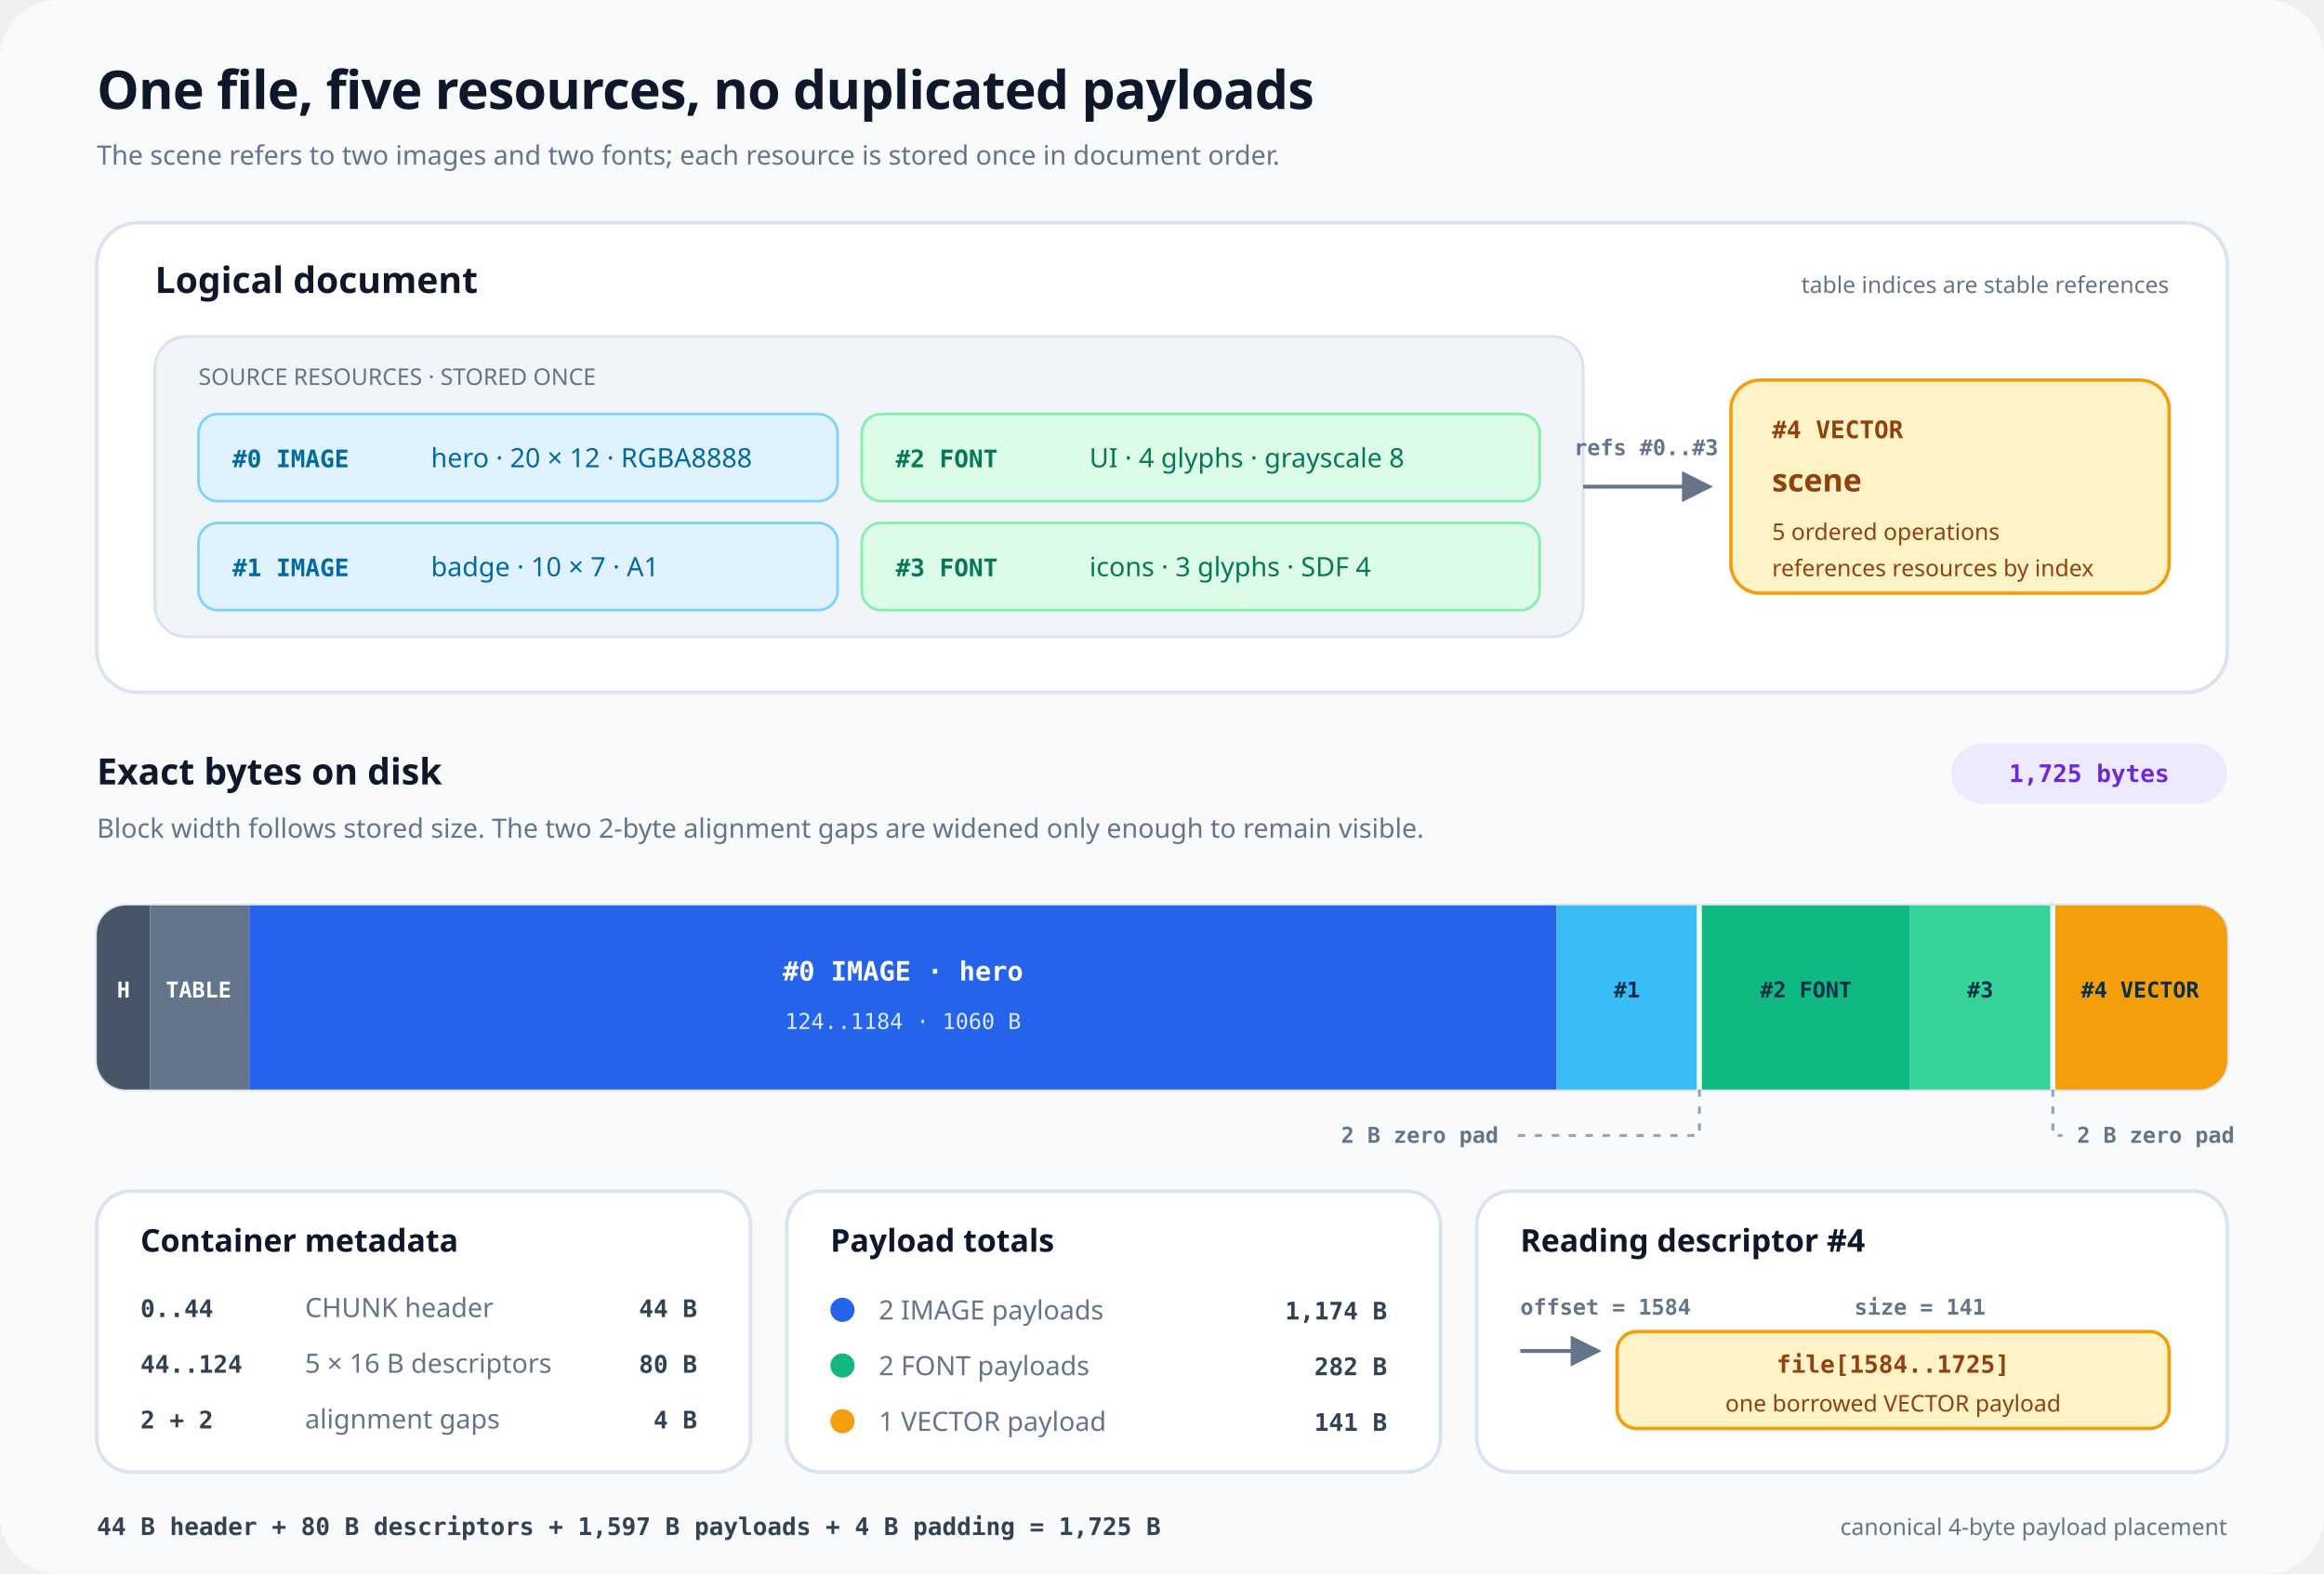
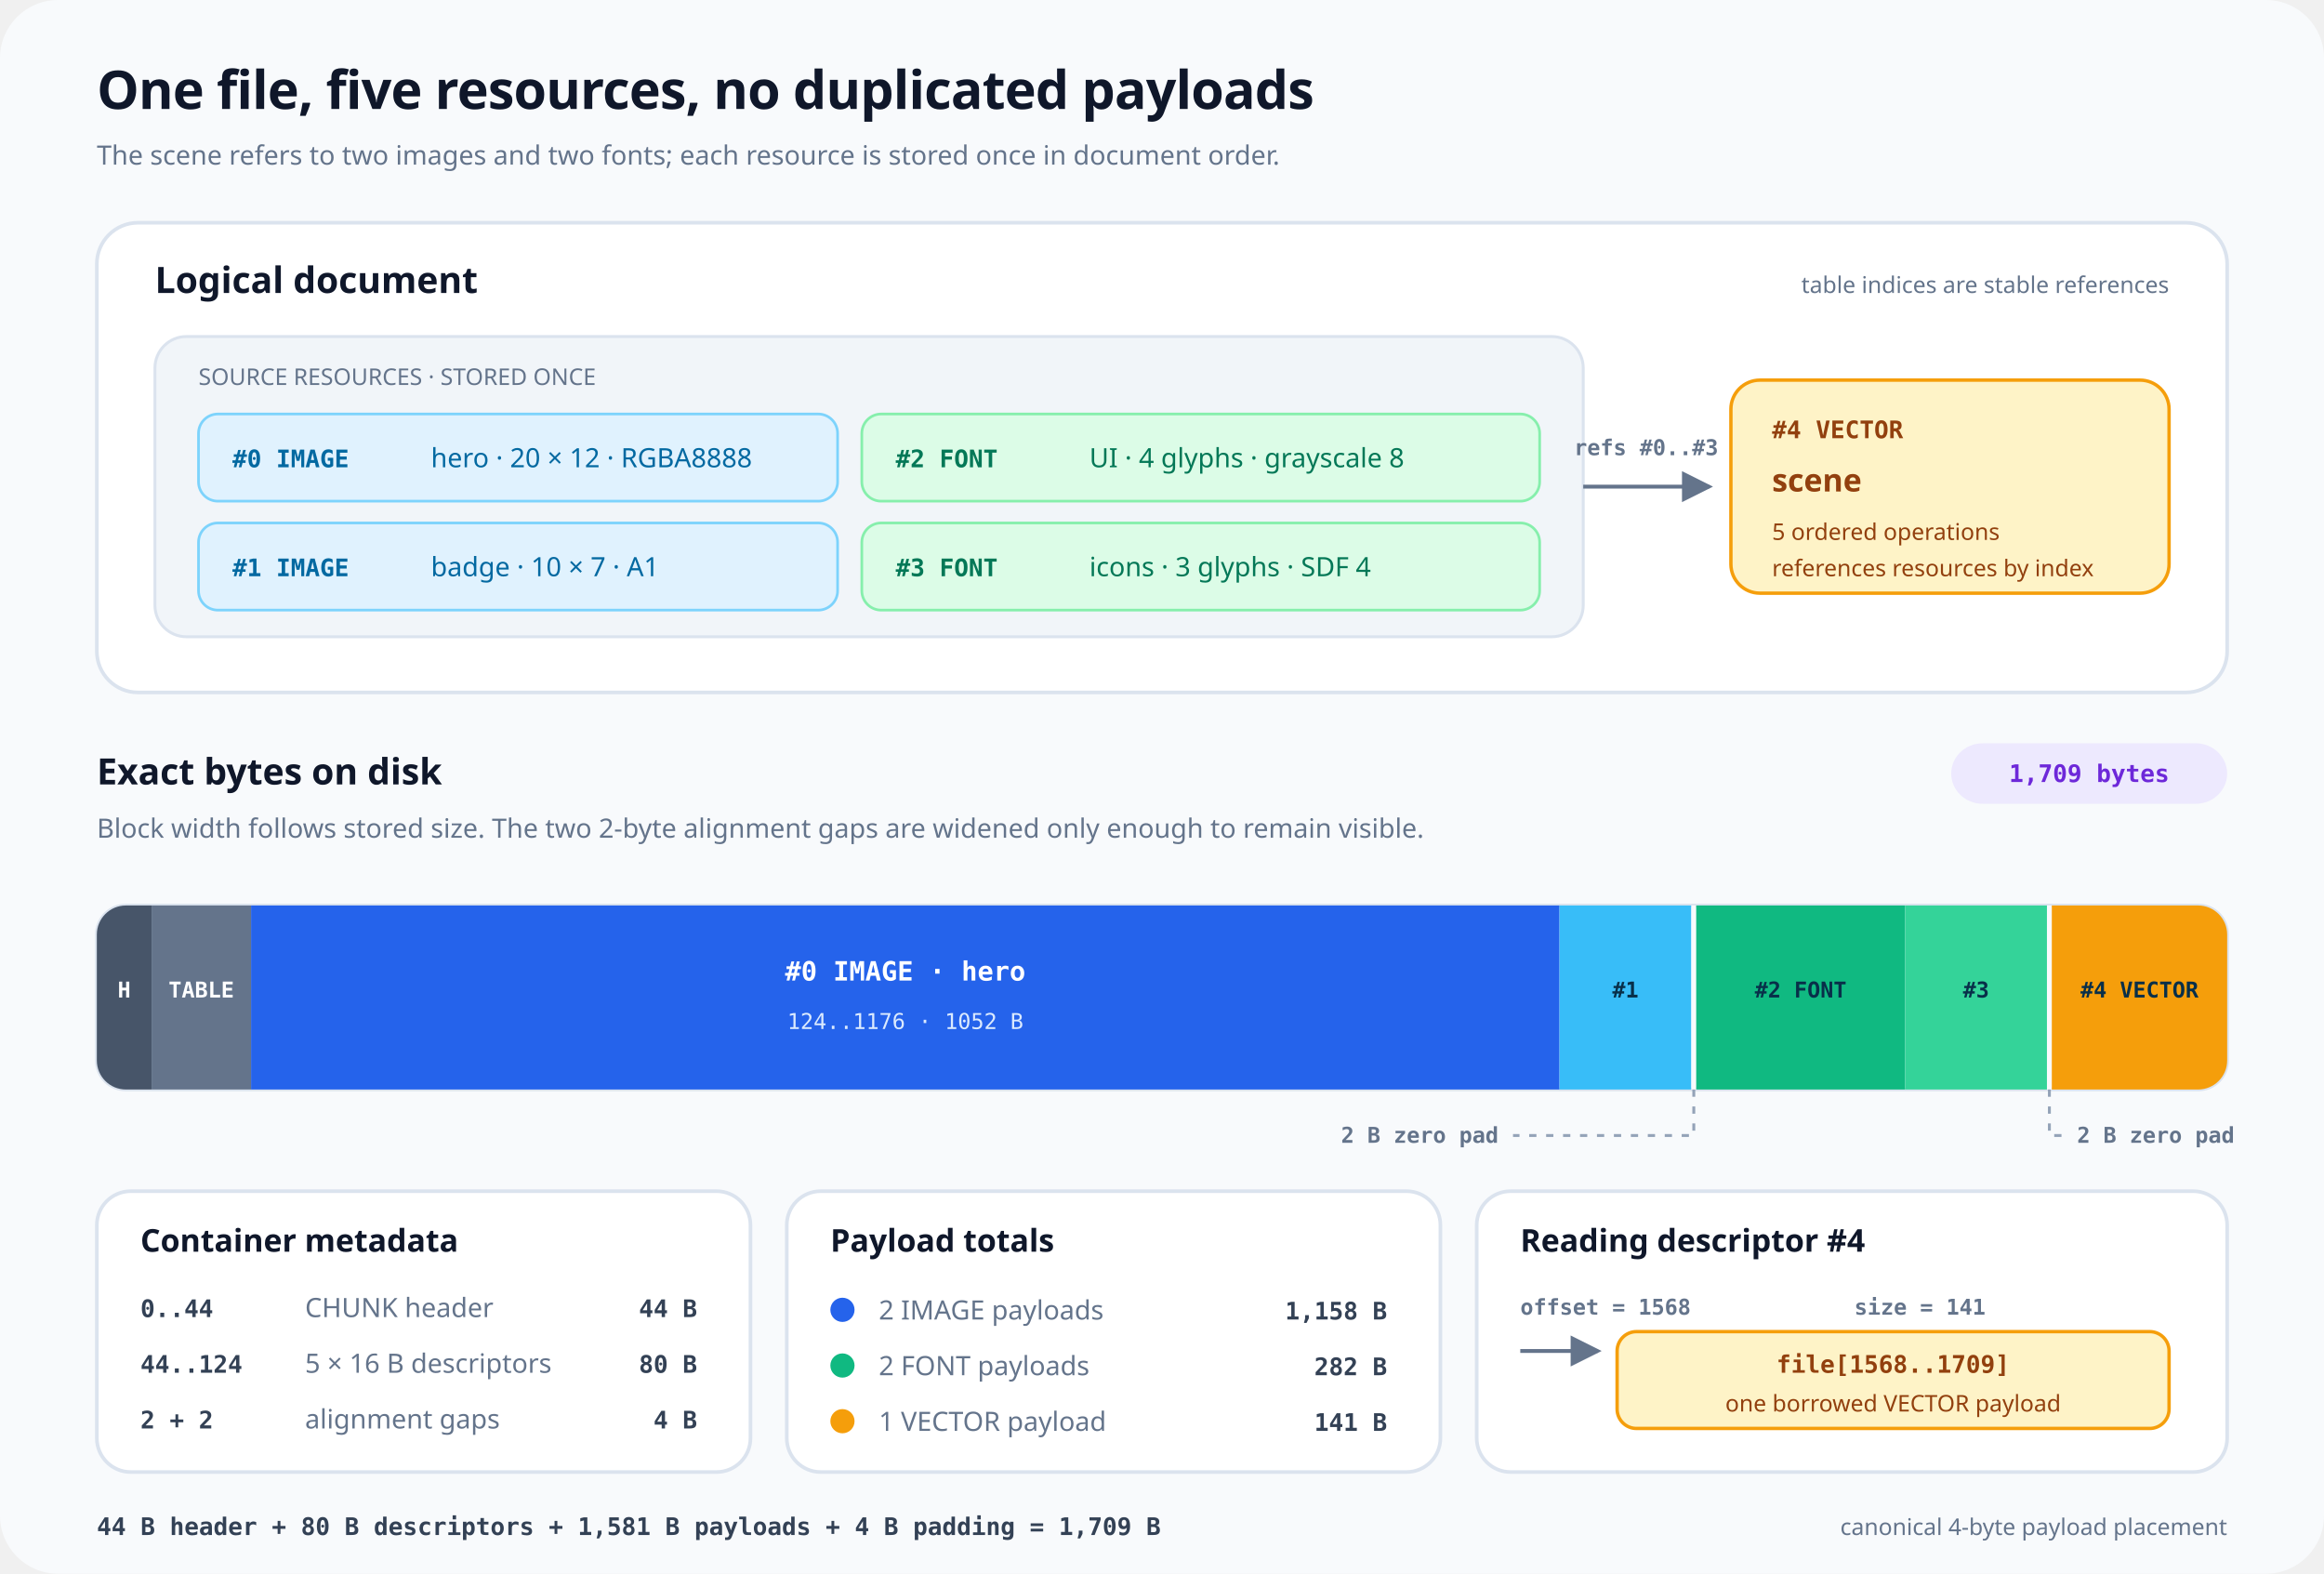
<svg xmlns="http://www.w3.org/2000/svg" width="960" height="650" viewBox="0 0 960 650" role="img" aria-labelledby="title desc">
  <defs>
    <marker id="arrow" markerWidth="8" markerHeight="8" refX="7" refY="4" orient="auto">
      <path d="M0 0L8 4L0 8Z" class="arrow-head" />
    </marker>
    <clipPath id="byte-bar-clip">
      <rect x="40" y="374" width="880" height="76" rx="12" />
    </clipPath>
    <style>
      .bg{fill:#f8fafc}
      .panel{fill:#fff;stroke:#dbe3ee;stroke-width:1.5}
      .soft{fill:#f1f5f9;stroke:#dbe3ee;stroke-width:1.2}
      .title{fill:#0f172a;font:750 22px system-ui,sans-serif;letter-spacing:-.3px}
      .section-title{fill:#0f172a;font:730 15px system-ui,sans-serif}
      .head{fill:#0f172a;font:700 13px system-ui,sans-serif}
      .label{fill:#0f172a;font:650 11px system-ui,sans-serif}
      .body{fill:#64748b;font:11px system-ui,sans-serif}
      .small{fill:#64748b;font:9.5px system-ui,sans-serif}
      .mono{fill:#334155;font:650 10px ui-monospace,SFMono-Regular,Menlo,monospace}
      .mono-small{fill:#64748b;font:650 9px ui-monospace,SFMono-Regular,Menlo,monospace}
      .wire{fill:none;stroke:#64748b;stroke-width:1.6;marker-end:url(#arrow)}
      .guide{fill:none;stroke:#94a3b8;stroke-width:1.2;stroke-dasharray:3 4}
      .arrow-head{fill:#64748b}
      .image-card{fill:#e0f2fe;stroke:#7dd3fc;stroke-width:1.1}
      .image-text{fill:#0369a1}
      .font-card{fill:#dcfce7;stroke:#86efac;stroke-width:1.1}
      .font-text{fill:#047857}
      .scene-card{fill:#fef3c7;stroke:#f59e0b;stroke-width:1.4}
      .scene-text{fill:#92400e}
      .pill{fill:#ede9fe}
      .pill-text{fill:#6d28d9}
      .bar-header{fill:#475569}.bar-table{fill:#64748b}
      .bar-image{fill:#2563eb}.bar-image-alt{fill:#38bdf8}
      .bar-font{fill:#10b981}.bar-font-alt{fill:#34d399}
      .bar-scene{fill:#f59e0b}.bar-pad{fill:#f8fafc}
      .bar-light{fill:#fff;font:700 9px ui-monospace,SFMono-Regular,Menlo,monospace}
      .bar-dark{fill:#082f49;font:750 9px ui-monospace,SFMono-Regular,Menlo,monospace}
      .bar-main{fill:#fff;font:750 11px ui-monospace,SFMono-Regular,Menlo,monospace}
      .bar-sub{fill:#dbeafe;font:9px ui-monospace,SFMono-Regular,Menlo,monospace}
      @media(prefers-color-scheme:dark){
        .bg{fill:#0b1120}.panel{fill:#111827;stroke:#334155}.soft{fill:#0f172a;stroke:#334155}
        .title,.section-title,.head,.label{fill:#f8fafc}.body,.small,.mono-small{fill:#94a3b8}.mono{fill:#cbd5e1}
        .image-card{fill:#0c4a6e;stroke:#0284c7}.image-text{fill:#bae6fd}
        .font-card{fill:#064e3b;stroke:#059669}.font-text{fill:#bbf7d0}
        .scene-card{fill:#78350f;stroke:#d97706}.scene-text{fill:#fde68a}
        .pill{fill:#2e1065}.pill-text{fill:#ddd6fe}.bar-pad{fill:#0b1120}
        .wire{stroke:#94a3b8}.guide{stroke:#64748b}.arrow-head{fill:#94a3b8}
      }
    </style>
  </defs>
  <rect class="bg" width="960" height="650" rx="24" />
  <text class="title" x="40" y="45">One file, five resources, no duplicated payloads</text>
  <text class="body" x="40" y="68">The scene refers to two images and two fonts; each resource is stored once in document order.</text>
  <g>
    <rect class="panel" x="40" y="92" width="880" height="194" rx="17" data-audit-boundary="logical-document" />
    <g data-audit-contained-by="logical-document" data-audit-min-inset="16 20 18 20">
      <text class="section-title" x="64" y="121">Logical document</text>
      <text class="small" x="896" y="121" text-anchor="end">table indices are stable references</text>
      <rect class="soft" x="64" y="139" width="590" height="124" rx="13" />
      <text class="small" x="82" y="159">SOURCE RESOURCES · STORED ONCE</text>
      <rect class="image-card" x="82" y="171" width="264" height="36" rx="8" />
      <text class="mono image-text" x="96" y="193">#0  IMAGE</text>
      <text class="body image-text" x="178" y="193">hero · 20 × 12 · RGBA8888</text>
      <rect class="font-card" x="356" y="171" width="280" height="36" rx="8" />
      <text class="mono font-text" x="370" y="193">#2  FONT</text>
      <text class="body font-text" x="450" y="193">UI · 4 glyphs · grayscale 8</text>
      <rect class="image-card" x="82" y="216" width="264" height="36" rx="8" />
      <text class="mono image-text" x="96" y="238">#1  IMAGE</text>
      <text class="body image-text" x="178" y="238">badge · 10 × 7 · A1</text>
      <rect class="font-card" x="356" y="216" width="280" height="36" rx="8" />
      <text class="mono font-text" x="370" y="238">#3  FONT</text>
      <text class="body font-text" x="450" y="238">icons · 3 glyphs · SDF 4</text>
      <path class="wire" d="M654 201H706" />
      <text class="mono-small" x="680" y="188" text-anchor="middle">refs #0..#3</text>
      <rect class="scene-card" x="715" y="157" width="181" height="88" rx="12" />
      <text class="mono scene-text" x="732" y="181">#4  VECTOR</text>
      <text class="head scene-text" x="732" y="203">scene</text>
      <text class="small scene-text" x="732" y="223">5 ordered operations</text>
      <text class="small scene-text" x="732" y="238">references resources by index</text>
    </g>
  </g>
  <text class="section-title" x="40" y="324">Exact bytes on disk</text>
  <text class="body" x="40" y="346">Block width follows stored size. The two 2-byte alignment gaps are widened only enough to remain visible.</text>
  <rect class="pill" x="806" y="307" width="114" height="25" rx="13" />
-   <text class="mono pill-text" x="863" y="323" text-anchor="middle">1,725 bytes</text>
+   <text class="mono pill-text" x="863" y="323" text-anchor="middle">1,709 bytes</text>
  <g>
    <rect class="panel" x="40" y="374" width="880" height="76" rx="12" data-audit-boundary="byte-map" />
    <g clip-path="url(#byte-bar-clip)" data-audit-contained-by="byte-map" data-audit-min-inset="0 0 0 0">
-       <rect class="bar-header" x="40" y="374" width="22" height="76" />
-       <rect class="bar-table" x="62" y="374" width="41" height="76" />
-       <rect class="bar-image" x="103" y="374" width="540" height="76" />
-       <rect class="bar-image-alt" x="643" y="374" width="58" height="76" />
-       <rect class="bar-pad" x="701" y="374" width="2" height="76" />
-       <rect class="bar-font" x="703" y="374" width="86" height="76" />
-       <rect class="bar-font-alt" x="789" y="374" width="58" height="76" />
-       <rect class="bar-pad" x="847" y="374" width="2" height="76" />
-       <rect class="bar-scene" x="849" y="374" width="71" height="76" />
+       <rect class="bar-header" x="40" y="374" width="22.61" height="76" />
+       <rect class="bar-table" x="62.61" y="374" width="41.1" height="76" />
+       <rect class="bar-image" x="103.71" y="374" width="540.5" height="76" />
+       <rect class="bar-image-alt" x="644.21" y="374" width="54.46" height="76" />
+       <rect class="bar-pad" x="698.67" y="374" width="2" height="76" />
+       <rect class="bar-font" x="700.67" y="374" width="86.32" height="76" />
+       <rect class="bar-font-alt" x="786.99" y="374" width="58.57" height="76" />
+       <rect class="bar-pad" x="845.56" y="374" width="2" height="76" />
+       <rect class="bar-scene" x="847.56" y="374" width="72.44" height="76" />
    </g>
-     <text class="bar-light" x="51" y="412" text-anchor="middle">H</text>
-     <text class="bar-light" x="82" y="412" text-anchor="middle">TABLE</text>
-     <text class="bar-main" x="373" y="405" text-anchor="middle">#0 IMAGE · hero</text>
-     <text class="bar-sub" x="373" y="425" text-anchor="middle">124..1184 · 1060 B</text>
-     <text class="bar-dark" x="672" y="412" text-anchor="middle">#1</text>
-     <text class="bar-dark" x="746" y="412" text-anchor="middle">#2 FONT</text>
-     <text class="bar-dark" x="818" y="412" text-anchor="middle">#3</text>
-     <text class="bar-dark" x="884" y="412" text-anchor="middle">#4 VECTOR</text>
+     <text class="bar-light" x="51.3" y="412" text-anchor="middle">H</text>
+     <text class="bar-light" x="83.16" y="412" text-anchor="middle">TABLE</text>
+     <text class="bar-main" x="373.96" y="405" text-anchor="middle">#0 IMAGE · hero</text>
+     <text class="bar-sub" x="373.96" y="425" text-anchor="middle">124..1176 · 1052 B</text>
+     <text class="bar-dark" x="671.44" y="412" text-anchor="middle">#1</text>
+     <text class="bar-dark" x="743.83" y="412" text-anchor="middle">#2 FONT</text>
+     <text class="bar-dark" x="816.27" y="412" text-anchor="middle">#3</text>
+     <text class="bar-dark" x="883.78" y="412" text-anchor="middle">#4 VECTOR</text>
  </g>
-   <path class="guide" d="M702 450V469H625" />
+   <path class="guide" d="M699.67 450V469H625" />
  <text class="mono-small" x="619" y="472" text-anchor="end">2 B zero pad</text>
-   <path class="guide" d="M848 450V469H852" />
+   <path class="guide" d="M846.56 450V469H852" />
  <text class="mono-small" x="858" y="472">2 B zero pad</text>
  <g transform="translate(40 492)">
    <g>
      <rect class="panel" width="270" height="116" rx="14" data-audit-boundary="container-card" />
      <g data-audit-contained-by="container-card" data-audit-min-inset="14 18 16 18">
        <text class="head" x="18" y="25">Container metadata</text>
        <text class="mono" x="18" y="52">0..44</text>
        <text class="body" x="86" y="52">CHUNK header</text>
        <text class="mono" x="248" y="52" text-anchor="end">44 B</text>
        <text class="mono" x="18" y="75">44..124</text>
        <text class="body" x="86" y="75">5 × 16 B descriptors</text>
        <text class="mono" x="248" y="75" text-anchor="end">80 B</text>
        <text class="mono" x="18" y="98">2 + 2</text>
        <text class="body" x="86" y="98">alignment gaps</text>
        <text class="mono" x="248" y="98" text-anchor="end">4 B</text>
      </g>
    </g>
    <g transform="translate(285)">
      <rect class="panel" width="270" height="116" rx="14" data-audit-boundary="payload-card" />
      <g data-audit-contained-by="payload-card" data-audit-min-inset="14 18 16 18">
        <text class="head" x="18" y="25">Payload totals</text>
        <circle cx="23" cy="49" r="5" fill="#2563eb" />
        <text class="body" x="38" y="53">2 IMAGE payloads</text>
-         <text class="mono" x="248" y="53" text-anchor="end">1,174 B</text>
+         <text class="mono" x="248" y="53" text-anchor="end">1,158 B</text>
        <circle cx="23" cy="72" r="5" fill="#10b981" />
        <text class="body" x="38" y="76">2 FONT payloads</text>
        <text class="mono" x="248" y="76" text-anchor="end">282 B</text>
        <circle cx="23" cy="95" r="5" fill="#f59e0b" />
        <text class="body" x="38" y="99">1 VECTOR payload</text>
        <text class="mono" x="248" y="99" text-anchor="end">141 B</text>
      </g>
    </g>
    <g transform="translate(570)">
      <rect class="panel" width="310" height="116" rx="14" data-audit-boundary="lookup-card" />
      <g data-audit-contained-by="lookup-card" data-audit-min-inset="14 18 16 18">
        <text class="head" x="18" y="25">Reading descriptor #4</text>
-         <text class="mono-small" x="18" y="51">offset = 1584</text>
+         <text class="mono-small" x="18" y="51">offset = 1568</text>
        <text class="mono-small" x="156" y="51">size = 141</text>
        <path class="wire" d="M18 66H50" />
        <rect class="scene-card" x="58" y="58" width="228" height="40" rx="8" />
-         <text class="mono scene-text" x="172" y="75" text-anchor="middle">file[1584..1725]</text>
+         <text class="mono scene-text" x="172" y="75" text-anchor="middle">file[1568..1709]</text>
        <text class="small scene-text" x="172" y="91" text-anchor="middle">one borrowed VECTOR payload</text>
      </g>
    </g>
  </g>
-   <text class="mono" x="40" y="634">44 B header + 80 B descriptors + 1,597 B payloads + 4 B padding = 1,725 B</text>
+   <text class="mono" x="40" y="634">44 B header + 80 B descriptors + 1,581 B payloads + 4 B padding = 1,709 B</text>
  <text class="small" x="920" y="634" text-anchor="end">canonical 4-byte payload placement</text>
</svg>
